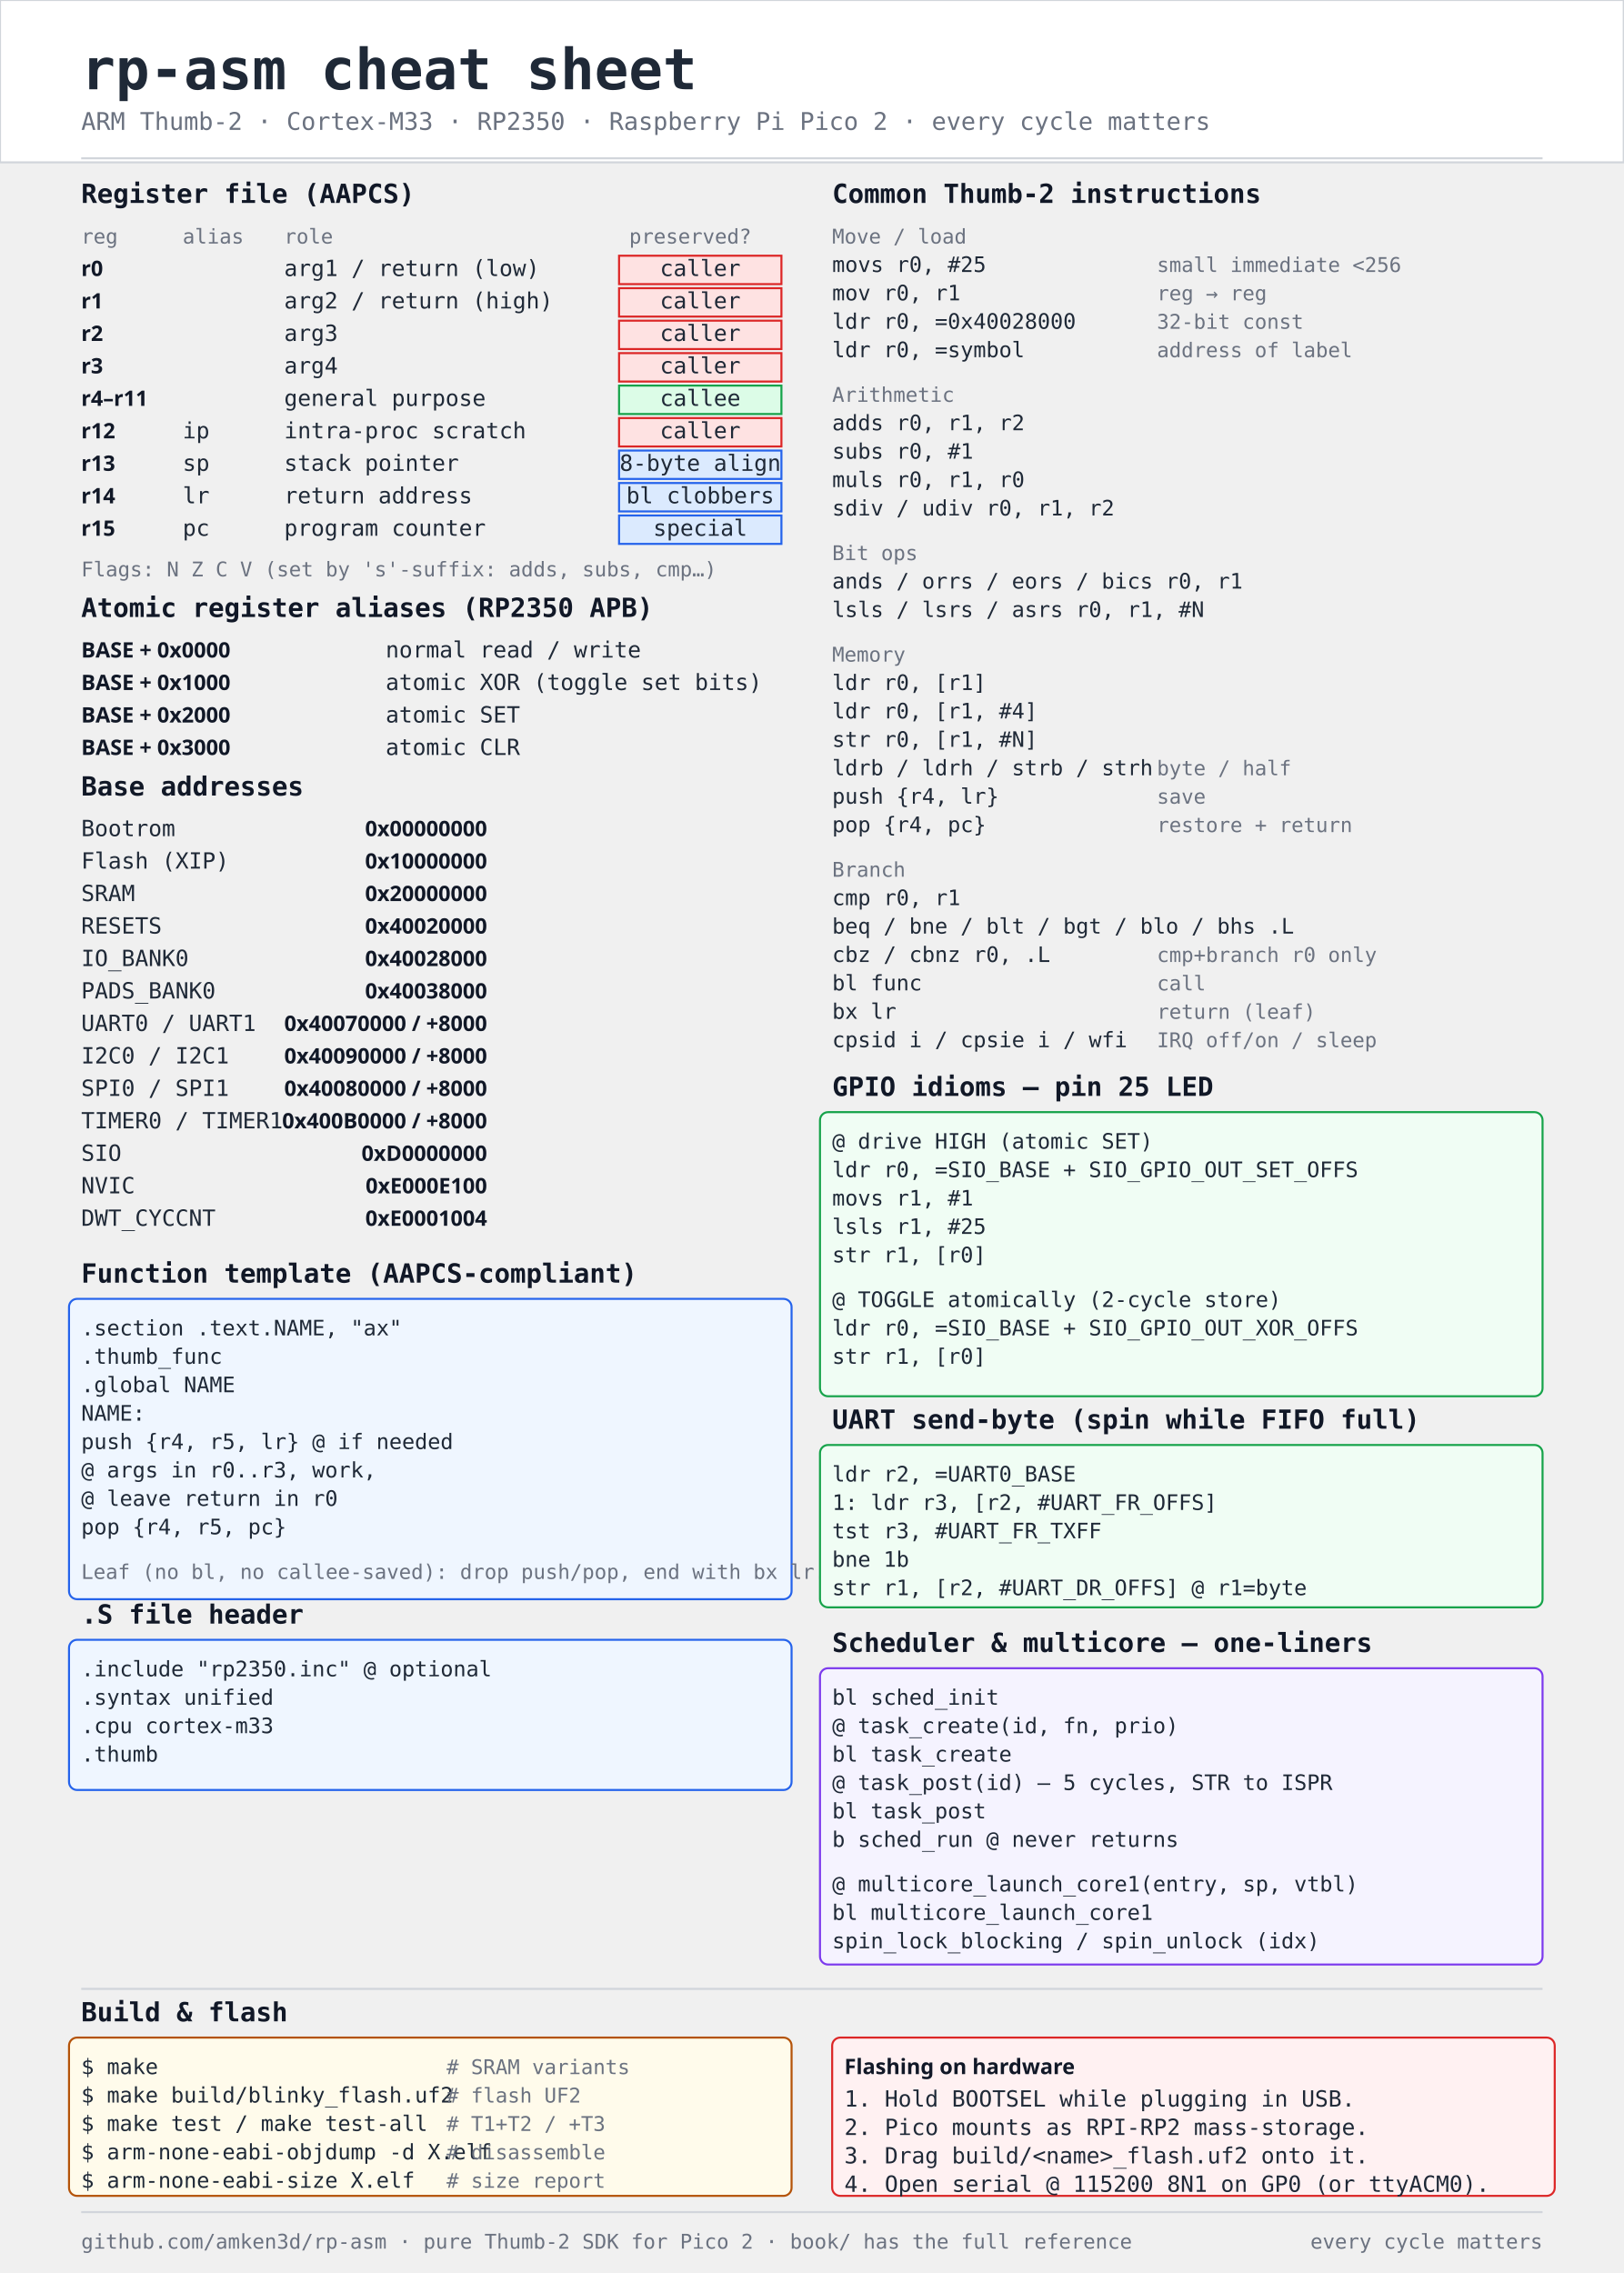
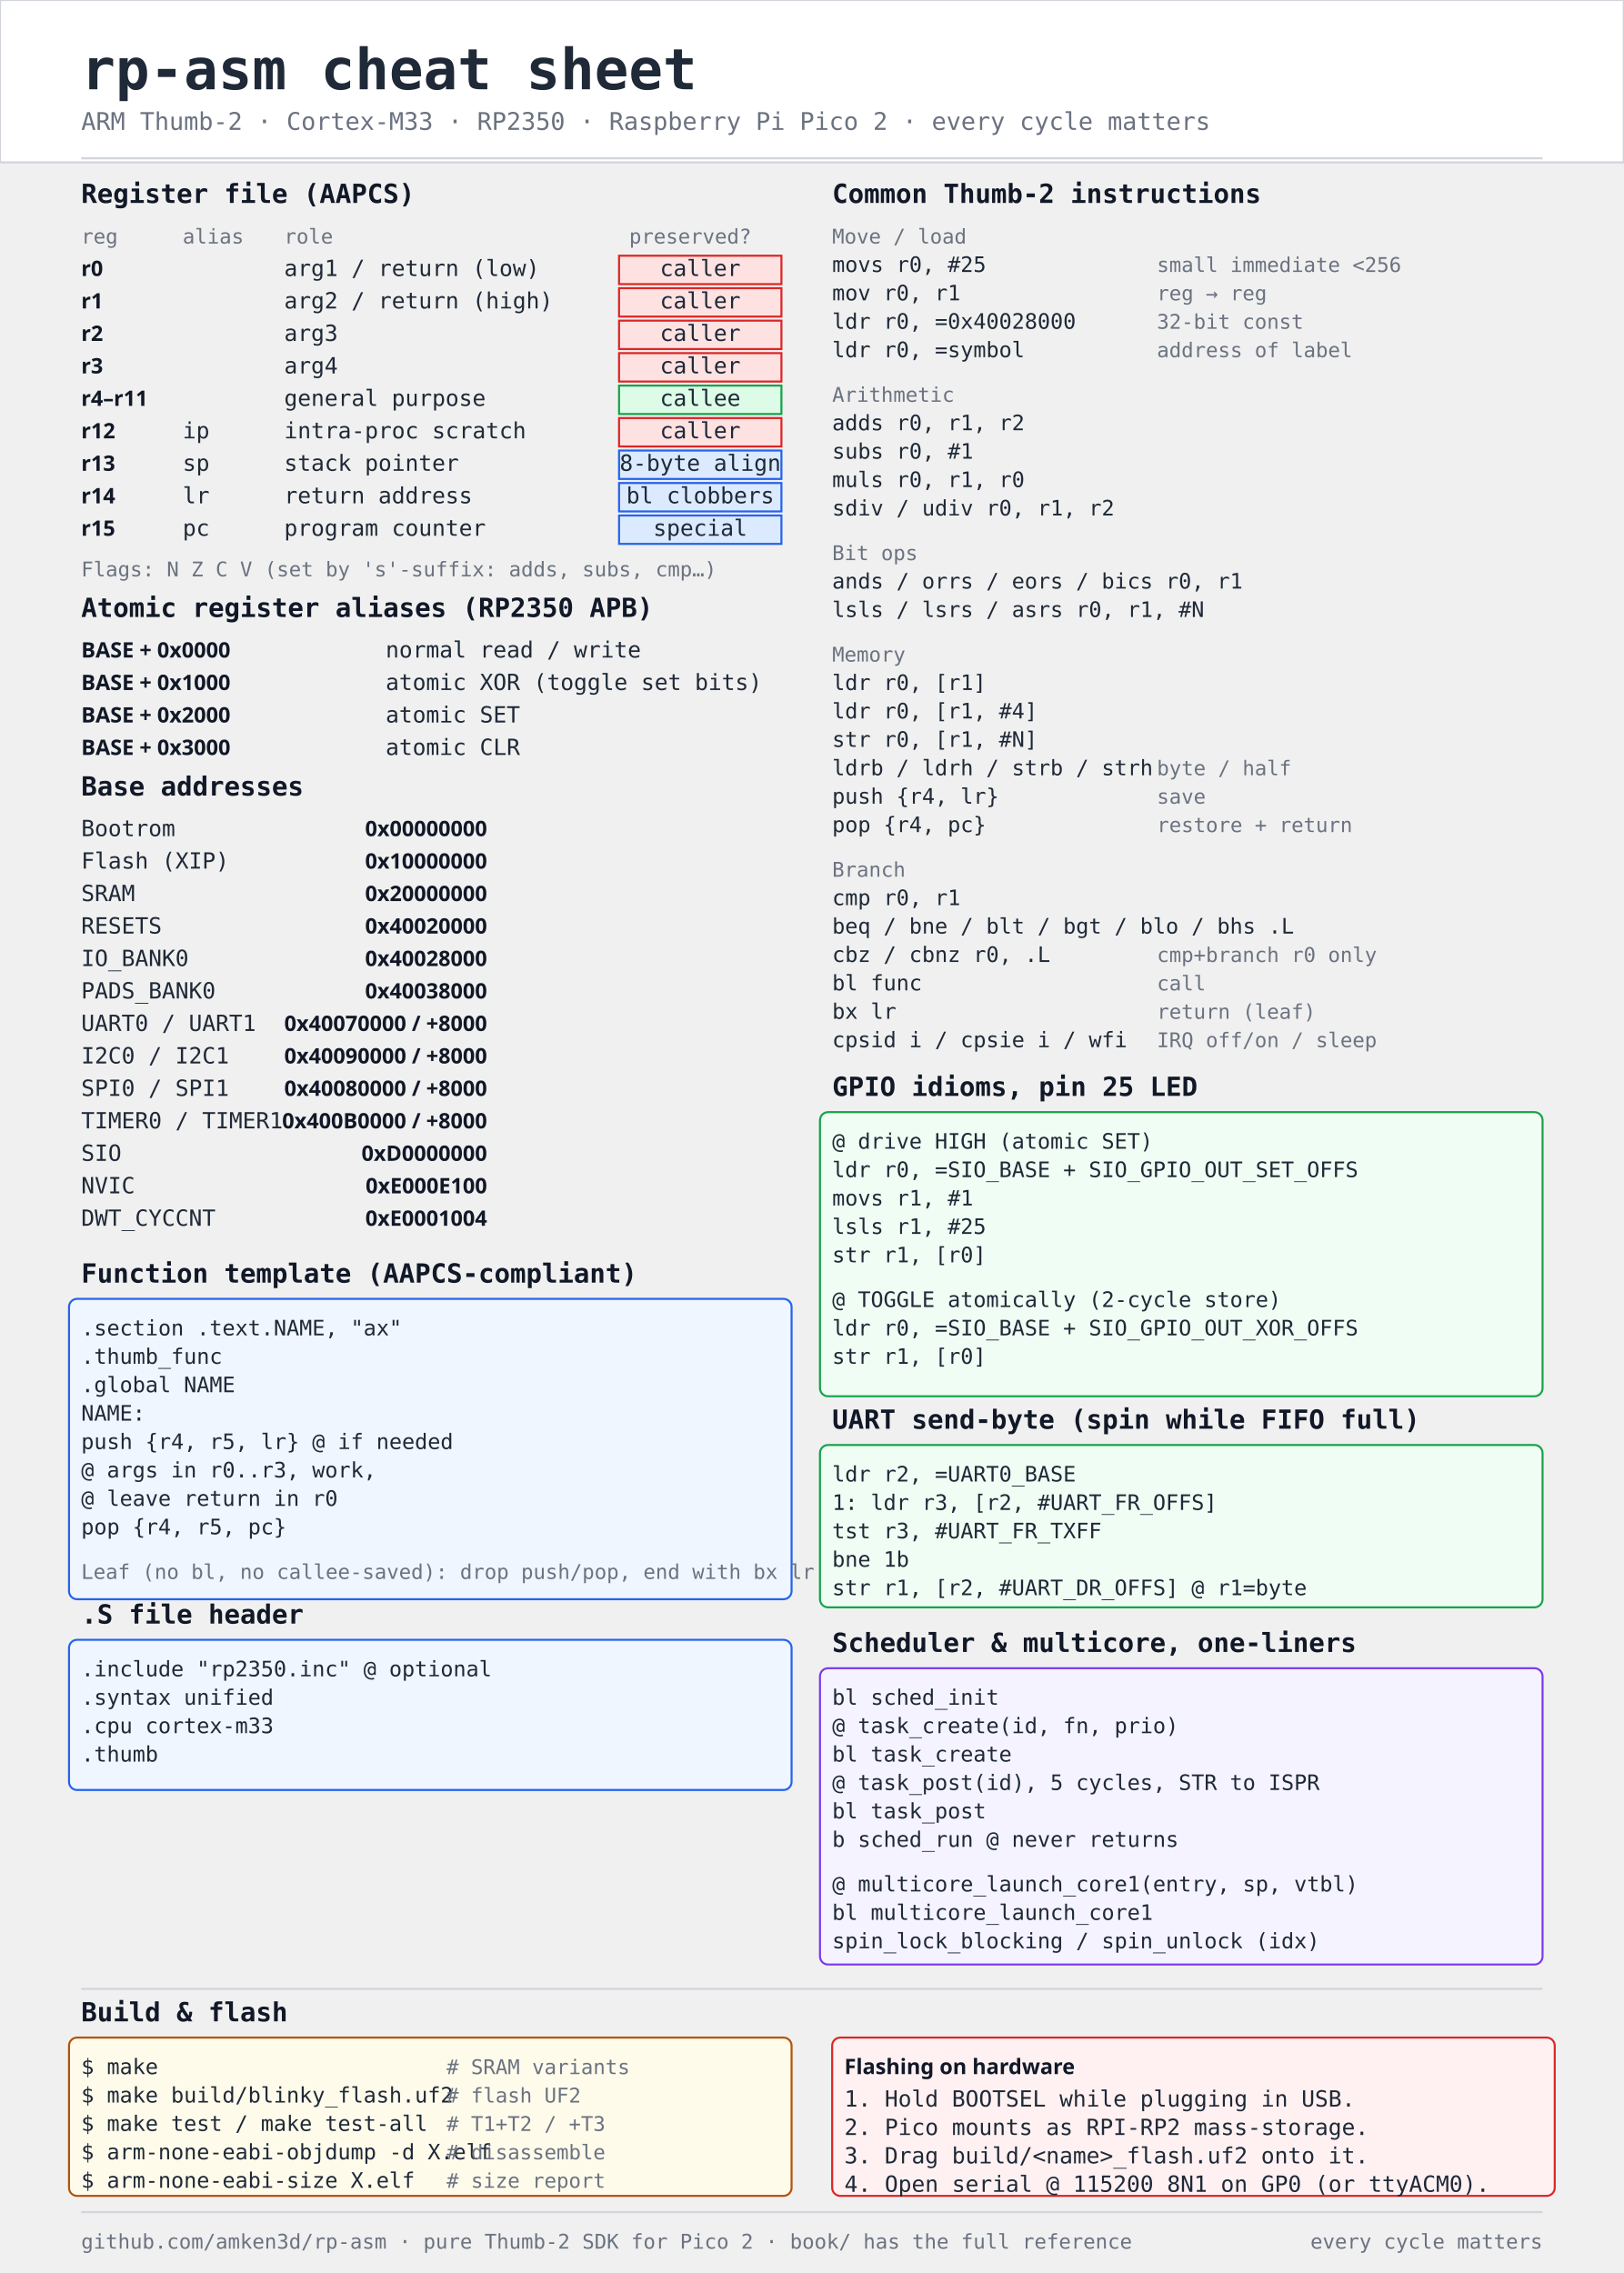
<svg xmlns="http://www.w3.org/2000/svg" viewBox="0 0 800 1120" font-family="ui-monospace, Menlo, Monaco, 'DejaVu Sans Mono', monospace" font-size="11">
  <style>
    text { fill: #1f2937; }
    .title-big   { font-size: 28px; font-weight: bold; }
    .subtitle    { font-size: 12px; fill: #6b7280; }
    .h           { font-size: 13px; font-weight: bold; fill: #111827; }
    .lab         { font-size: 11px; }
    .code        { font-size: 10.5px; font-family: ui-monospace, Menlo, monospace; }
    .codek       { font-size: 10.5px; font-family: ui-monospace; font-weight: bold; fill: #111827; }
    .note        { font-size: 10px; fill: #6b7280; }
    .footer      { font-size: 10px; fill: #6b7280; }

    .panel       { fill: #ffffff; stroke: #d1d5db; }
    .panel-blue  { fill: #eff6ff; stroke: #2563eb; }
    .panel-green { fill: #f0fdf4; stroke: #16a34a; }
    .panel-amber { fill: #fffbeb; stroke: #b45309; }
    .panel-violet{ fill: #f5f3ff; stroke: #7c3aed; }
    .panel-rose  { fill: #fff1f2; stroke: #dc2626; }

    .pres-caller { fill: #fee2e2; stroke: #dc2626; }
    .pres-callee { fill: #dcfce7; stroke: #16a34a; }
    .pres-spec   { fill: #dbeafe; stroke: #2563eb; }

    .divider     { stroke: #d1d5db; stroke-width: 1; }

    @media (prefers-color-scheme: dark) {
      text         { fill: #e5e7eb; }
      .subtitle    { fill: #9ca3af; }
      .h           { fill: #f3f4f6; }
      .codek       { fill: #f3f4f6; }
      .note        { fill: #9ca3af; }
      .footer      { fill: #9ca3af; }
      .panel       { fill: #0d1117; stroke: #374151; }
      .panel-blue  { fill: #0c1a2e; stroke: #2563eb; }
      .panel-green { fill: #06170c; stroke: #16a34a; }
      .panel-amber { fill: #1a1305; stroke: #b45309; }
      .panel-violet{ fill: #14091e; stroke: #7c3aed; }
      .panel-rose  { fill: #1a0707; stroke: #dc2626; }
      .pres-caller { fill: #7f1d1d; stroke: #dc2626; }
      .pres-callee { fill: #14532d; stroke: #16a34a; }
      .pres-spec   { fill: #1e3a8a; stroke: #2563eb; }
      .divider     { stroke: #374151; }
    }
  </style>
  <rect x="0" y="0" width="800" height="80" class="panel" stroke="none" />
  <text x="40" y="44" class="title-big">rp-asm cheat sheet</text>
  <text x="40" y="64" class="subtitle">ARM Thumb-2 · Cortex-M33 · RP2350 · Raspberry Pi Pico 2 · every cycle matters</text>
  <line x1="40" y1="78" x2="760" y2="78" class="divider" />
  <g transform="translate(40, 100)">
    <text x="0" y="0" class="h">Register file (AAPCS)</text>
    <text x="0" y="20" class="note">reg</text>
    <text x="50" y="20" class="note">alias</text>
    <text x="100" y="20" class="note">role</text>
    <text x="270" y="20" class="note">preserved?</text>
    <rect x="265" y="26" width="80" height="14" class="pres-caller" />
    <text x="0" y="36" class="codek">r0</text>
    <text x="100" y="36" class="lab">arg1 / return (low)</text>
    <text x="305" y="36" text-anchor="middle" class="lab">caller</text>
    <rect x="265" y="42" width="80" height="14" class="pres-caller" />
    <text x="0" y="52" class="codek">r1</text>
    <text x="100" y="52" class="lab">arg2 / return (high)</text>
    <text x="305" y="52" text-anchor="middle" class="lab">caller</text>
    <rect x="265" y="58" width="80" height="14" class="pres-caller" />
    <text x="0" y="68" class="codek">r2</text>
    <text x="100" y="68" class="lab">arg3</text>
    <text x="305" y="68" text-anchor="middle" class="lab">caller</text>
    <rect x="265" y="74" width="80" height="14" class="pres-caller" />
    <text x="0" y="84" class="codek">r3</text>
    <text x="100" y="84" class="lab">arg4</text>
    <text x="305" y="84" text-anchor="middle" class="lab">caller</text>
    <rect x="265" y="90" width="80" height="14" class="pres-callee" />
    <text x="0" y="100" class="codek">r4–r11</text>
    <text x="100" y="100" class="lab">general purpose</text>
    <text x="305" y="100" text-anchor="middle" class="lab">callee</text>
    <rect x="265" y="106" width="80" height="14" class="pres-caller" />
    <text x="0" y="116" class="codek">r12</text>
    <text x="50" y="116" class="lab">ip</text>
    <text x="100" y="116" class="lab">intra-proc scratch</text>
    <text x="305" y="116" text-anchor="middle" class="lab">caller</text>
    <rect x="265" y="122" width="80" height="14" class="pres-spec" />
    <text x="0" y="132" class="codek">r13</text>
    <text x="50" y="132" class="lab">sp</text>
    <text x="100" y="132" class="lab">stack pointer</text>
    <text x="305" y="132" text-anchor="middle" class="lab">8-byte align</text>
    <rect x="265" y="138" width="80" height="14" class="pres-spec" />
    <text x="0" y="148" class="codek">r14</text>
    <text x="50" y="148" class="lab">lr</text>
    <text x="100" y="148" class="lab">return address</text>
    <text x="305" y="148" text-anchor="middle" class="lab">bl clobbers</text>
    <rect x="265" y="154" width="80" height="14" class="pres-spec" />
    <text x="0" y="164" class="codek">r15</text>
    <text x="50" y="164" class="lab">pc</text>
    <text x="100" y="164" class="lab">program counter</text>
    <text x="305" y="164" text-anchor="middle" class="lab">special</text>
    <text x="0" y="184" class="note">Flags: N Z C V (set by 's'-suffix: adds, subs, cmp…)</text>
  </g>
  <g transform="translate(40, 304)">
    <text x="0" y="0" class="h">Atomic register aliases (RP2350 APB)</text>
    <text x="0" y="20" class="codek">BASE + 0x0000</text>
    <text x="150" y="20" class="lab">normal read / write</text>
    <text x="0" y="36" class="codek">BASE + 0x1000</text>
    <text x="150" y="36" class="lab">atomic XOR (toggle set bits)</text>
    <text x="0" y="52" class="codek">BASE + 0x2000</text>
    <text x="150" y="52" class="lab">atomic SET</text>
    <text x="0" y="68" class="codek">BASE + 0x3000</text>
    <text x="150" y="68" class="lab">atomic CLR</text>
  </g>
  <g transform="translate(40, 392)">
    <text x="0" y="0" class="h">Base addresses</text>
    <text x="0" y="20" class="lab">Bootrom</text>
    <text x="200" y="20" text-anchor="end" class="codek">0x00000000</text>
    <text x="0" y="36" class="lab">Flash (XIP)</text>
    <text x="200" y="36" text-anchor="end" class="codek">0x10000000</text>
    <text x="0" y="52" class="lab">SRAM</text>
    <text x="200" y="52" text-anchor="end" class="codek">0x20000000</text>
    <text x="0" y="68" class="lab">RESETS</text>
    <text x="200" y="68" text-anchor="end" class="codek">0x40020000</text>
    <text x="0" y="84" class="lab">IO_BANK0</text>
    <text x="200" y="84" text-anchor="end" class="codek">0x40028000</text>
    <text x="0" y="100" class="lab">PADS_BANK0</text>
    <text x="200" y="100" text-anchor="end" class="codek">0x40038000</text>
    <text x="0" y="116" class="lab">UART0 / UART1</text>
    <text x="200" y="116" text-anchor="end" class="codek">0x40070000 / +8000</text>
    <text x="0" y="132" class="lab">I2C0 / I2C1</text>
    <text x="200" y="132" text-anchor="end" class="codek">0x40090000 / +8000</text>
    <text x="0" y="148" class="lab">SPI0 / SPI1</text>
    <text x="200" y="148" text-anchor="end" class="codek">0x40080000 / +8000</text>
    <text x="0" y="164" class="lab">TIMER0 / TIMER1</text>
    <text x="200" y="164" text-anchor="end" class="codek">0x400B0000 / +8000</text>
    <text x="0" y="180" class="lab">SIO</text>
    <text x="200" y="180" text-anchor="end" class="codek">0xD0000000</text>
    <text x="0" y="196" class="lab">NVIC</text>
    <text x="200" y="196" text-anchor="end" class="codek">0xE000E100</text>
    <text x="0" y="212" class="lab">DWT_CYCCNT</text>
    <text x="200" y="212" text-anchor="end" class="codek">0xE0001004</text>
  </g>
  <g transform="translate(40, 632)">
    <text x="0" y="0" class="h">Function template (AAPCS-compliant)</text>
    <rect x="-6" y="8" width="356" height="148" rx="4" class="panel-blue" />
    <text x="0" y="26" class="code">    .section .text.NAME, "ax"</text>
    <text x="0" y="40" class="code">    .thumb_func</text>
    <text x="0" y="54" class="code">    .global  NAME</text>
    <text x="0" y="68" class="code">NAME:</text>
    <text x="0" y="82" class="code">    push    {r4, r5, lr}        @ if needed</text>
    <text x="0" y="96" class="code">    @ args in r0..r3, work,</text>
    <text x="0" y="110" class="code">    @ leave return in r0</text>
    <text x="0" y="124" class="code">    pop     {r4, r5, pc}</text>
    <text x="0" y="146" class="note">Leaf (no bl, no callee-saved): drop push/pop, end with bx lr.</text>
  </g>
  <g transform="translate(40, 800)">
    <text x="0" y="0" class="h">.S file header</text>
    <rect x="-6" y="8" width="356" height="74" rx="4" class="panel-blue" />
    <text x="0" y="26" class="code">    .include "rp2350.inc"    @ optional</text>
    <text x="0" y="40" class="code">    .syntax unified</text>
    <text x="0" y="54" class="code">    .cpu    cortex-m33</text>
    <text x="0" y="68" class="code">    .thumb</text>
  </g>
  <g transform="translate(410, 100)">
    <text x="0" y="0" class="h">Common Thumb-2 instructions</text>
    <text x="0" y="20" class="note">Move / load</text>
    <text x="0" y="34" class="code">movs    r0, #25         </text>
    <text x="160" y="34" class="note">small immediate &lt;256</text>
    <text x="0" y="48" class="code">mov     r0, r1          </text>
    <text x="160" y="48" class="note">reg → reg</text>
    <text x="0" y="62" class="code">ldr     r0, =0x40028000 </text>
    <text x="160" y="62" class="note">32-bit const</text>
    <text x="0" y="76" class="code">ldr     r0, =symbol     </text>
    <text x="160" y="76" class="note">address of label</text>
    <text x="0" y="98" class="note">Arithmetic</text>
    <text x="0" y="112" class="code">adds    r0, r1, r2</text>
    <text x="0" y="126" class="code">subs    r0, #1</text>
    <text x="0" y="140" class="code">muls    r0, r1, r0</text>
    <text x="0" y="154" class="code">sdiv / udiv  r0, r1, r2</text>
    <text x="0" y="176" class="note">Bit ops</text>
    <text x="0" y="190" class="code">ands / orrs / eors / bics  r0, r1</text>
    <text x="0" y="204" class="code">lsls / lsrs / asrs  r0, r1, #N</text>
    <text x="0" y="226" class="note">Memory</text>
    <text x="0" y="240" class="code">ldr     r0, [r1]</text>
    <text x="0" y="254" class="code">ldr     r0, [r1, #4]</text>
    <text x="0" y="268" class="code">str     r0, [r1, #N]</text>
    <text x="0" y="282" class="code">ldrb / ldrh / strb / strh   </text>
    <text x="160" y="282" class="note">byte / half</text>
    <text x="0" y="296" class="code">push    {r4, lr}        </text>
    <text x="160" y="296" class="note">save</text>
    <text x="0" y="310" class="code">pop     {r4, pc}        </text>
    <text x="160" y="310" class="note">restore + return</text>
    <text x="0" y="332" class="note">Branch</text>
    <text x="0" y="346" class="code">cmp     r0, r1</text>
    <text x="0" y="360" class="code">beq / bne / blt / bgt / blo / bhs .L</text>
    <text x="0" y="374" class="code">cbz / cbnz  r0, .L      </text>
    <text x="160" y="374" class="note">cmp+branch r0 only</text>
    <text x="0" y="388" class="code">bl      func            </text>
    <text x="160" y="388" class="note">call</text>
    <text x="0" y="402" class="code">bx      lr              </text>
    <text x="160" y="402" class="note">return (leaf)</text>
    <text x="0" y="416" class="code">cpsid i / cpsie i / wfi </text>
    <text x="160" y="416" class="note">IRQ off/on / sleep</text>
  </g>
  <g transform="translate(410, 540)">
-     <text x="0" y="0" class="h">GPIO idioms — pin 25 LED</text>
+     <text x="0" y="0" class="h">GPIO idioms, pin 25 LED</text>
    <rect x="-6" y="8" width="356" height="140" rx="4" class="panel-green" />
    <text x="0" y="26" class="code">@ drive HIGH (atomic SET)</text>
    <text x="0" y="40" class="code">ldr   r0, =SIO_BASE + SIO_GPIO_OUT_SET_OFFS</text>
    <text x="0" y="54" class="code">movs  r1, #1</text>
    <text x="0" y="68" class="code">lsls  r1, #25</text>
    <text x="0" y="82" class="code">str   r1, [r0]</text>
    <text x="0" y="104" class="code">@ TOGGLE atomically (2-cycle store)</text>
    <text x="0" y="118" class="code">ldr   r0, =SIO_BASE + SIO_GPIO_OUT_XOR_OFFS</text>
    <text x="0" y="132" class="code">str   r1, [r0]</text>
  </g>
  <g transform="translate(410, 704)">
    <text x="0" y="0" class="h">UART send-byte (spin while FIFO full)</text>
    <rect x="-6" y="8" width="356" height="80" rx="4" class="panel-green" />
    <text x="0" y="26" class="code">    ldr   r2, =UART0_BASE</text>
    <text x="0" y="40" class="code">1:  ldr   r3, [r2, #UART_FR_OFFS]</text>
    <text x="0" y="54" class="code">    tst   r3, #UART_FR_TXFF</text>
    <text x="0" y="68" class="code">    bne   1b</text>
    <text x="0" y="82" class="code">    str   r1, [r2, #UART_DR_OFFS]   @ r1=byte</text>
  </g>
  <g transform="translate(410, 814)">
-     <text x="0" y="0" class="h">Scheduler &amp; multicore — one-liners</text>
+     <text x="0" y="0" class="h">Scheduler &amp; multicore, one-liners</text>
    <rect x="-6" y="8" width="356" height="146" rx="4" class="panel-violet" />
    <text x="0" y="26" class="code">bl      sched_init</text>
    <text x="0" y="40" class="code">@ task_create(id, fn, prio)</text>
    <text x="0" y="54" class="code">bl      task_create</text>
-     <text x="0" y="68" class="code">@ task_post(id) — 5 cycles, STR to ISPR</text>
+     <text x="0" y="68" class="code">@ task_post(id), 5 cycles, STR to ISPR</text>
    <text x="0" y="82" class="code">bl      task_post</text>
    <text x="0" y="96" class="code">b       sched_run     @ never returns</text>
    <text x="0" y="118" class="code">@ multicore_launch_core1(entry, sp, vtbl)</text>
    <text x="0" y="132" class="code">bl      multicore_launch_core1</text>
    <text x="0" y="146" class="code">spin_lock_blocking / spin_unlock  (idx)</text>
  </g>
  <g transform="translate(40, 990)">
    <line x1="0" y1="-10" x2="720" y2="-10" class="divider" />
    <text x="0" y="6" class="h">Build &amp; flash</text>
    <rect x="-6" y="14" width="356" height="78" rx="4" class="panel-amber" />
    <text x="0" y="32" class="code">$ make                          </text>
    <text x="180" y="32" class="note"># SRAM variants</text>
    <text x="0" y="46" class="code">$ make build/blinky_flash.uf2   </text>
    <text x="180" y="46" class="note"># flash UF2</text>
    <text x="0" y="60" class="code">$ make test / make test-all     </text>
    <text x="180" y="60" class="note"># T1+T2 / +T3</text>
    <text x="0" y="74" class="code">$ arm-none-eabi-objdump -d X.elf</text>
    <text x="180" y="74" class="note"># disassemble</text>
    <text x="0" y="88" class="code">$ arm-none-eabi-size    X.elf   </text>
    <text x="180" y="88" class="note"># size report</text>
    <rect x="370" y="14" width="356" height="78" rx="4" class="panel-rose" />
    <text x="376" y="32" class="codek">Flashing on hardware</text>
    <text x="376" y="48" class="lab">1. Hold BOOTSEL while plugging in USB.</text>
    <text x="376" y="62" class="lab">2. Pico mounts as RPI-RP2 mass-storage.</text>
    <text x="376" y="76" class="lab">3. Drag build/&lt;name&gt;_flash.uf2 onto it.</text>
    <text x="376" y="90" class="lab">4. Open serial @ 115200 8N1 on GP0 (or ttyACM0).</text>
  </g>
  <line x1="40" y1="1090" x2="760" y2="1090" class="divider" />
  <text x="40" y="1108" class="footer">github.com/amken3d/rp-asm · pure Thumb-2 SDK for Pico 2 · book/ has the full reference</text>
  <text x="760" y="1108" text-anchor="end" class="footer">every cycle matters</text>
</svg>
